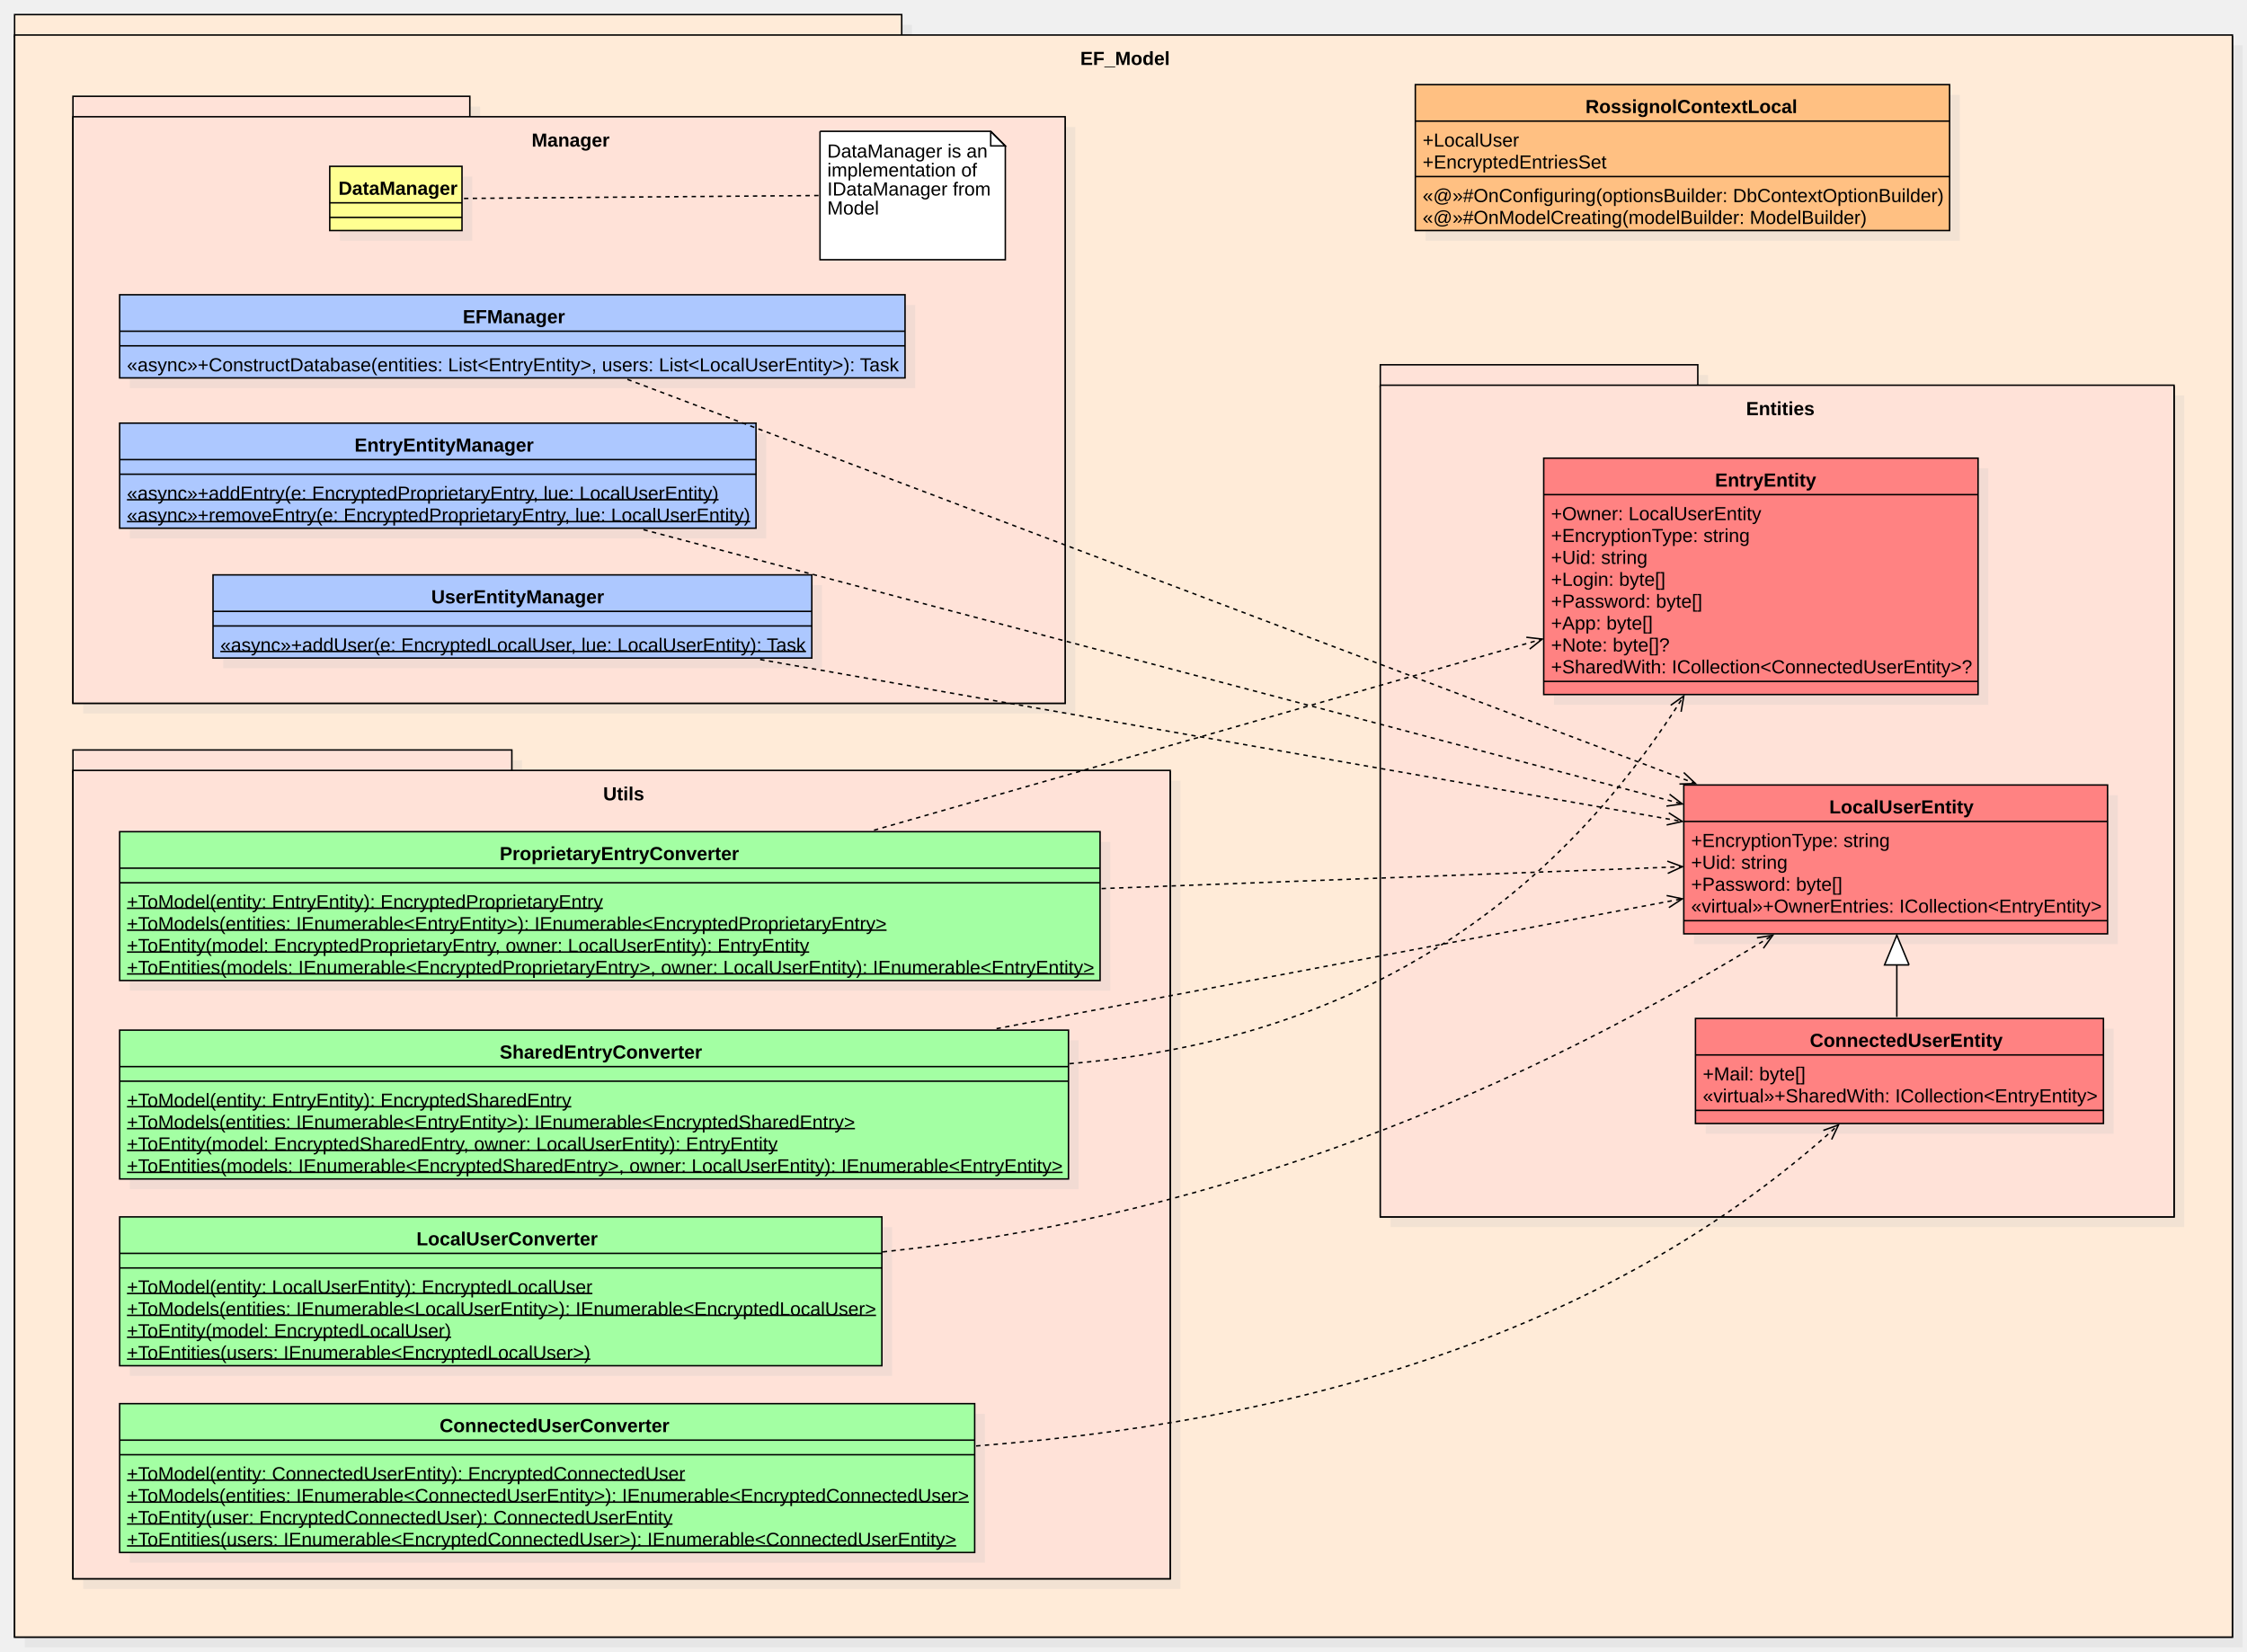
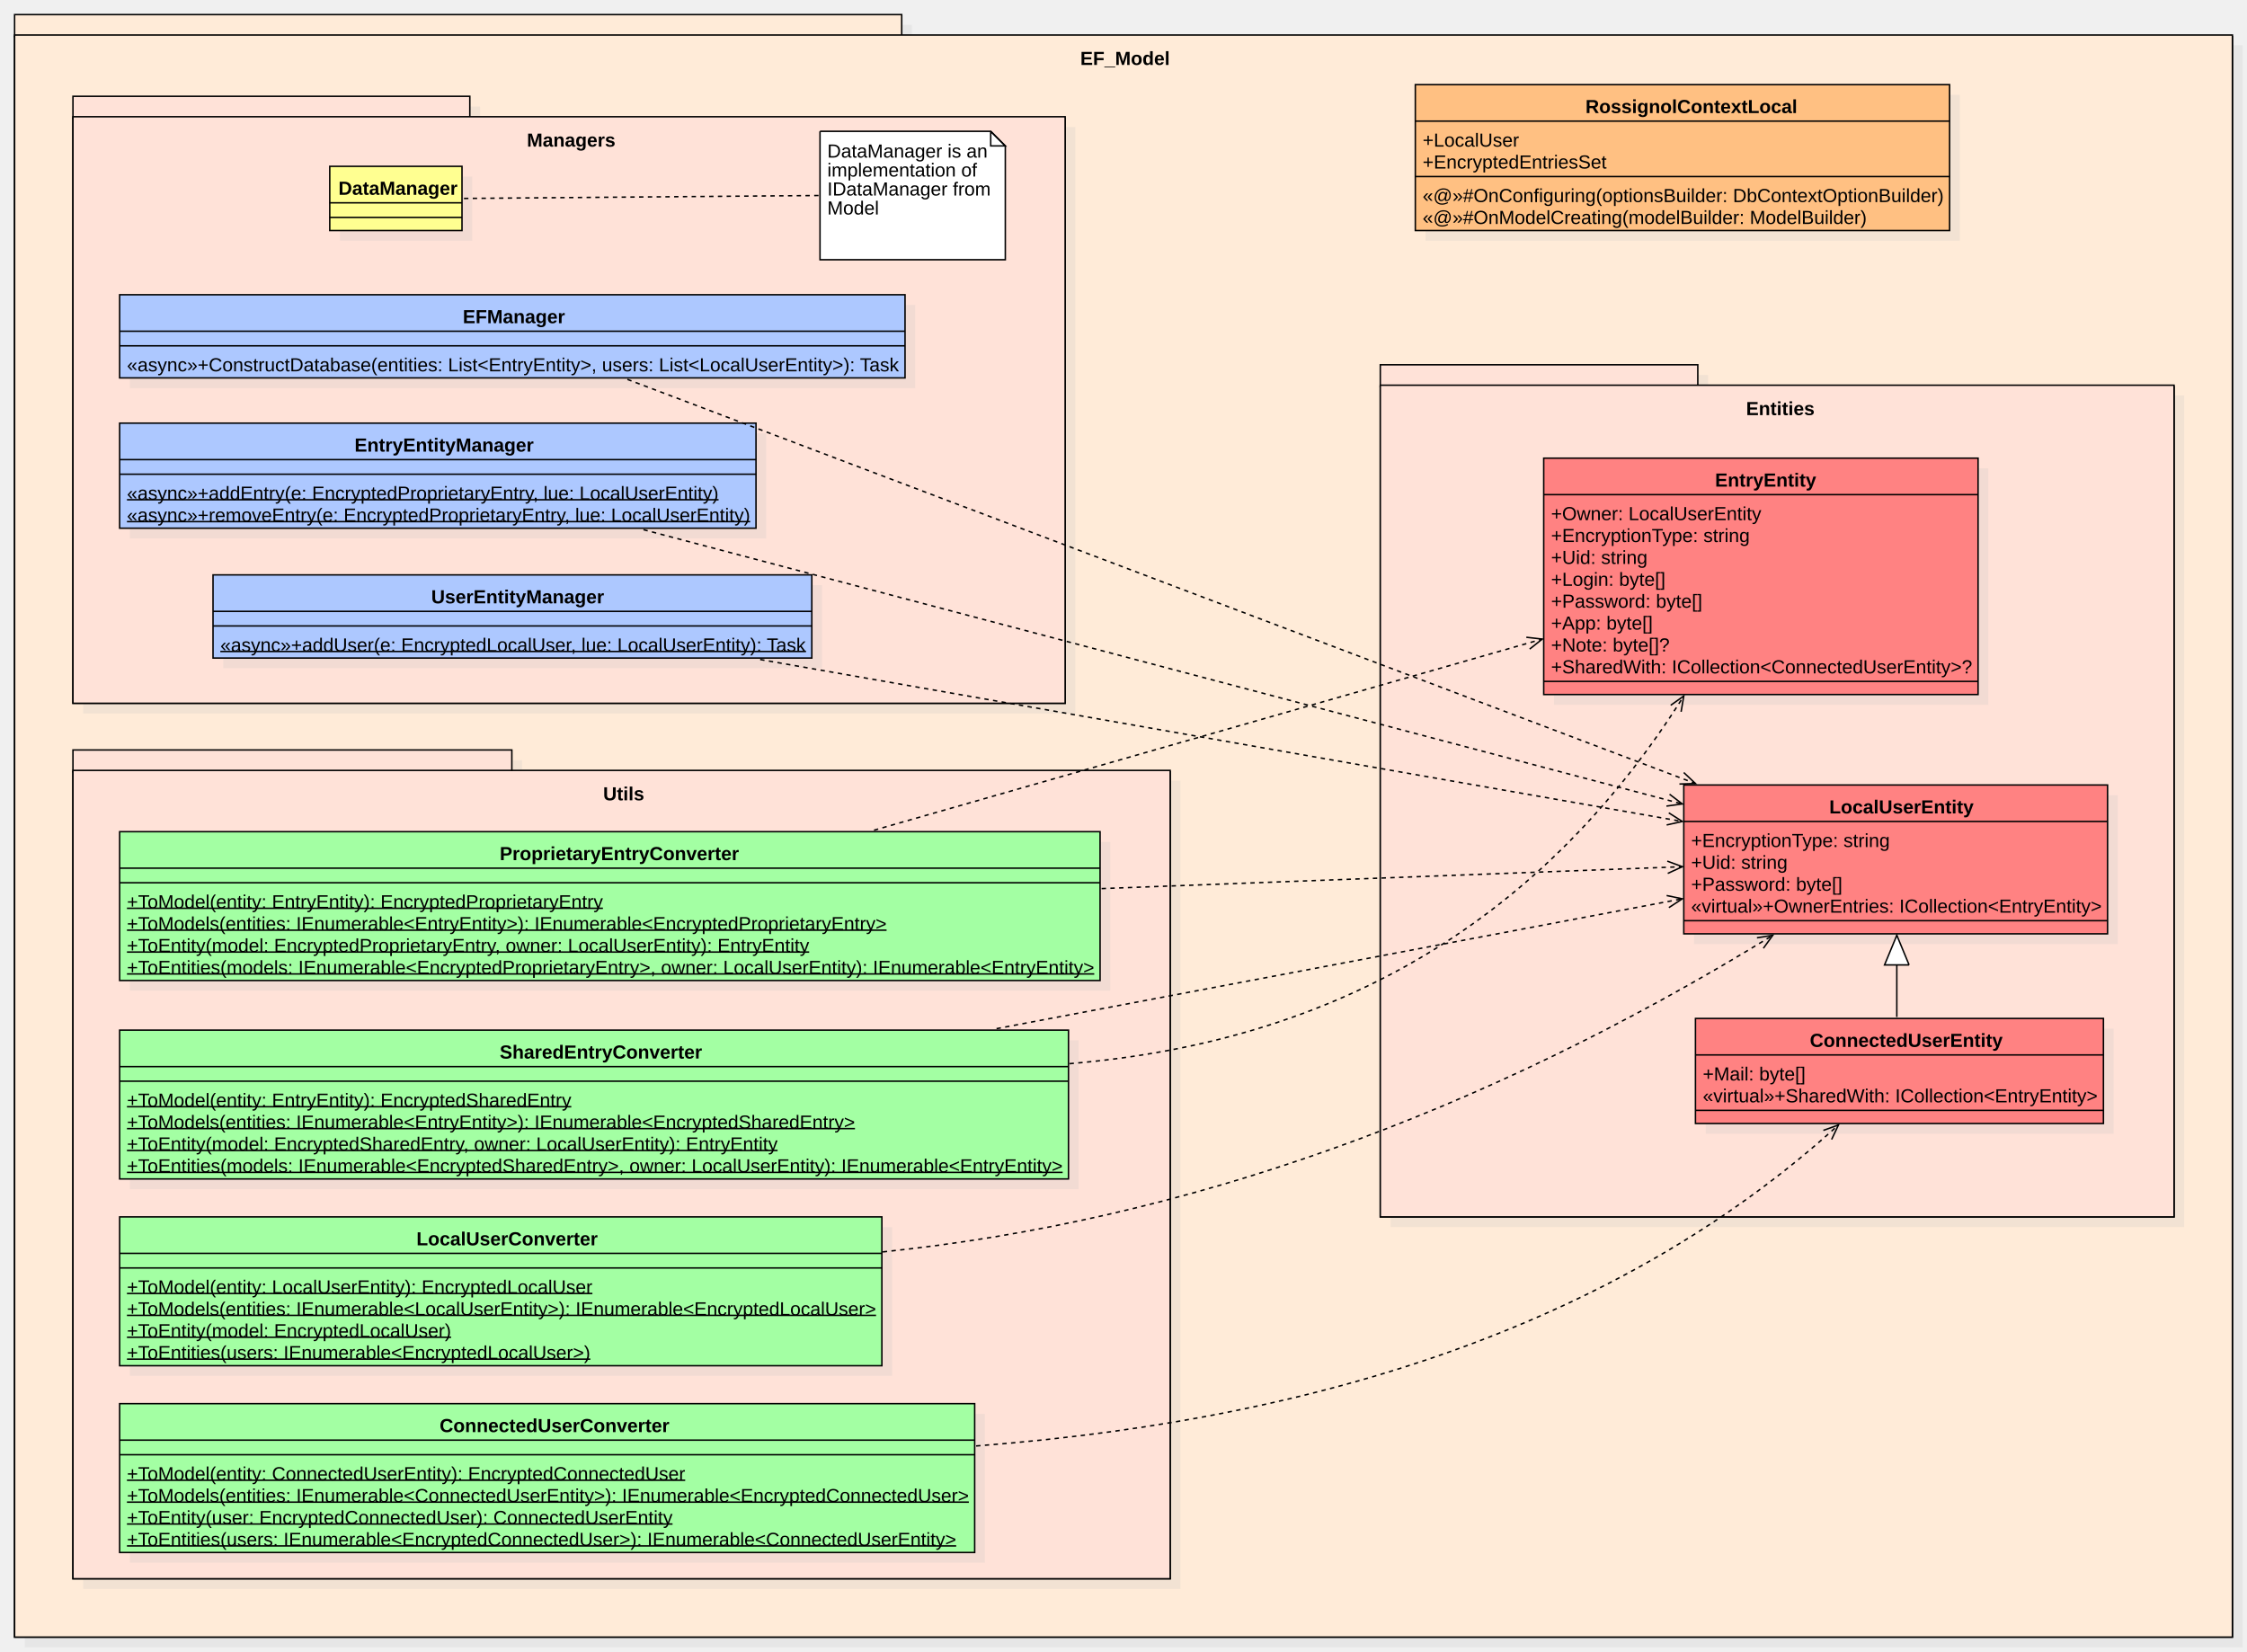
<svg xmlns="http://www.w3.org/2000/svg" version="1.1" width="1540" height="1132">
  <defs />
  <g>
    <g transform="translate(-30,-22) scale(1,1)">
      <rect fill="#C0C0C0" stroke="none" x="47" y="39" width="608" height="15" opacity="0.2" />
    </g>
    <g transform="translate(-30,-22) scale(1,1)">
      <rect fill="#C0C0C0" stroke="none" x="47" y="53" width="1520" height="1098" opacity="0.2" />
    </g>
    <g transform="translate(-30,-22) scale(1,1)">
      <rect fill="#ffebd8" stroke="none" x="40" y="47" width="1520" height="1097" />
    </g>
    <g transform="translate(-30,-22) scale(1,1)">
      <path fill="none" stroke="#000000" d="M 40 47 L 1560 47 L 1560 1144 L 40 1144 L 40 47 Z Z" stroke-miterlimit="10" />
    </g>
    <g transform="translate(-30,-22) scale(1,1)">
      <rect fill="#ffebd8" stroke="none" x="40" y="32" width="608" height="15" />
    </g>
    <g transform="translate(-30,-22) scale(1,1)">
      <path fill="none" stroke="#000000" d="M 40 32 L 648 32 L 648 47 L 40 47 L 40 32 Z Z" stroke-miterlimit="10" />
    </g>
    <g transform="translate(-30,-22) scale(1,1)">
      <rect fill="#ffebd8" stroke="none" x="40" y="46" width="1520" height="1098" />
    </g>
    <g transform="translate(-30,-22) scale(1,1)">
      <path fill="none" stroke="#000000" d="M 40 46 L 1560 46 L 1560 1144 L 40 1144 L 40 46 Z Z" stroke-miterlimit="10" />
    </g>
    <g transform="translate(-30,-22) scale(1,1)">
      <g>
        <path fill="none" stroke="none" />
        <text fill="#000000" stroke="none" font-family="Arial" font-size="13px" font-style="normal" font-weight="bold" text-decoration="none" x="770.375" y="66.5">EF_Model</text>
      </g>
    </g>
    <g transform="translate(-30,-22) scale(1,1)">
      <rect fill="#C0C0C0" stroke="none" x="1007" y="87" width="366.17" height="100" opacity="0.2" />
    </g>
    <g transform="translate(-30,-22) scale(1,1)">
      <rect fill="#ffc082" stroke="none" x="1000" y="80" width="366.17" height="100" />
    </g>
    <g transform="translate(-30,-22) scale(1,1)">
      <path fill="none" stroke="#000000" d="M 1000 80 L 1366.17 80 L 1366.17 180 L 1000 180 L 1000 80 Z Z" stroke-miterlimit="10" />
    </g>
    <g transform="translate(-30,-22) scale(1,1)">
      <path fill="none" stroke="#000000" d="M 1000 105 L 1366.17 105" stroke-miterlimit="10" />
    </g>
    <g transform="translate(-30,-22) scale(1,1)">
      <path fill="none" stroke="#000000" d="M 1000 143 L 1366.17 143" stroke-miterlimit="10" />
    </g>
    <g transform="translate(-30,-22) scale(1,1)">
      <g>
        <path fill="none" stroke="none" />
        <text fill="#000000" stroke="none" font-family="Arial" font-size="13px" font-style="normal" font-weight="bold" text-decoration="none" x="1116.603" y="99.5">RossignolContextLocal</text>
      </g>
    </g>
    <g transform="translate(-30,-22) scale(1,1)">
      <g>
        <path fill="none" stroke="none" />
        <text fill="#000000" stroke="none" font-family="Arial" font-size="13px" font-style="normal" font-weight="normal" text-decoration="none" x="1005" y="122.5">+LocalUser</text>
      </g>
    </g>
    <g transform="translate(-30,-22) scale(1,1)">
      <g>
        <path fill="none" stroke="none" />
        <text fill="#000000" stroke="none" font-family="Arial" font-size="13px" font-style="normal" font-weight="normal" text-decoration="none" x="1005" y="137.5">+EncryptedEntriesSet</text>
      </g>
    </g>
    <g transform="translate(-30,-22) scale(1,1)">
      <g>
        <path fill="none" stroke="none" />
        <text fill="#000000" stroke="none" font-family="Arial" font-size="13px" font-style="normal" font-weight="normal" text-decoration="none" x="1005" y="160.5">«@»#OnConfiguring(optionsBuilder: DbContextOptionBuilder)</text>
      </g>
    </g>
    <g transform="translate(-30,-22) scale(1,1)">
      <g>
        <path fill="none" stroke="none" />
        <text fill="#000000" stroke="none" font-family="Arial" font-size="13px" font-style="normal" font-weight="normal" text-decoration="none" x="1005" y="175.5">«@»#OnModelCreating(modelBuilder: ModelBuilder)</text>
      </g>
    </g>
    <g transform="translate(-30,-22) scale(1,1)">
      <rect fill="#C0C0C0" stroke="none" x="87" y="95" width="272" height="15" opacity="0.2" />
    </g>
    <g transform="translate(-30,-22) scale(1,1)">
      <rect fill="#C0C0C0" stroke="none" x="87" y="109" width="680" height="402" opacity="0.2" />
    </g>
    <g transform="translate(-30,-22) scale(1,1)">
      <rect fill="#ffe2d8" stroke="none" x="80" y="103" width="680" height="401" />
    </g>
    <g transform="translate(-30,-22) scale(1,1)">
      <path fill="none" stroke="#000000" d="M 80 103 L 760 103 L 760 504 L 80 504 L 80 103 Z Z" stroke-miterlimit="10" />
    </g>
    <g transform="translate(-30,-22) scale(1,1)">
      <rect fill="#ffe2d8" stroke="none" x="80" y="88" width="272" height="15" />
    </g>
    <g transform="translate(-30,-22) scale(1,1)">
      <path fill="none" stroke="#000000" d="M 80 88 L 352 88 L 352 103 L 80 103 L 80 88 Z Z" stroke-miterlimit="10" />
    </g>
    <g transform="translate(-30,-22) scale(1,1)">
      <rect fill="#ffe2d8" stroke="none" x="80" y="102" width="680" height="402" />
    </g>
    <g transform="translate(-30,-22) scale(1,1)">
      <path fill="none" stroke="#000000" d="M 80 102 L 760 102 L 760 504 L 80 504 L 80 102 Z Z" stroke-miterlimit="10" />
    </g>
    <g transform="translate(-30,-22) scale(1,1)">
      <g>
        <path fill="none" stroke="none" />
-         <text fill="#000000" stroke="none" font-family="Arial" font-size="13px" font-style="normal" font-weight="bold" text-decoration="none" x="394.346" y="122.5">Manager</text>
+         <text fill="#000000" stroke="none" font-family="Arial" font-size="13px" font-style="normal" font-weight="bold" text-decoration="none" x="391.096" y="122.5">Managers</text>
      </g>
    </g>
    <g transform="translate(-30,-22) scale(1,1)">
      <rect fill="#C0C0C0" stroke="none" x="87" y="543" width="300.8" height="15" opacity="0.2" />
    </g>
    <g transform="translate(-30,-22) scale(1,1)">
      <rect fill="#C0C0C0" stroke="none" x="87" y="557" width="752" height="554" opacity="0.2" />
    </g>
    <g transform="translate(-30,-22) scale(1,1)">
      <rect fill="#ffe2d8" stroke="none" x="80" y="551" width="752" height="553" />
    </g>
    <g transform="translate(-30,-22) scale(1,1)">
      <path fill="none" stroke="#000000" d="M 80 551 L 832 551 L 832 1104 L 80 1104 L 80 551 Z Z" stroke-miterlimit="10" />
    </g>
    <g transform="translate(-30,-22) scale(1,1)">
      <rect fill="#ffe2d8" stroke="none" x="80" y="536" width="300.8" height="15" />
    </g>
    <g transform="translate(-30,-22) scale(1,1)">
      <path fill="none" stroke="#000000" d="M 80 536 L 380.8 536 L 380.8 551 L 80 551 L 80 536 Z Z" stroke-miterlimit="10" />
    </g>
    <g transform="translate(-30,-22) scale(1,1)">
      <rect fill="#ffe2d8" stroke="none" x="80" y="550" width="752" height="554" />
    </g>
    <g transform="translate(-30,-22) scale(1,1)">
      <path fill="none" stroke="#000000" d="M 80 550 L 832 550 L 832 1104 L 80 1104 L 80 550 Z Z" stroke-miterlimit="10" />
    </g>
    <g transform="translate(-30,-22) scale(1,1)">
      <g>
        <path fill="none" stroke="none" />
        <text fill="#000000" stroke="none" font-family="Arial" font-size="13px" font-style="normal" font-weight="bold" text-decoration="none" x="443.362" y="570.5">Utils</text>
      </g>
    </g>
    <g transform="translate(-30,-22) scale(1,1)">
      <rect fill="#C0C0C0" stroke="none" x="983" y="279" width="217.6" height="15" opacity="0.2" />
    </g>
    <g transform="translate(-30,-22) scale(1,1)">
      <rect fill="#C0C0C0" stroke="none" x="983" y="293" width="544" height="570" opacity="0.2" />
    </g>
    <g transform="translate(-30,-22) scale(1,1)">
      <rect fill="#ffe2d8" stroke="none" x="976" y="287" width="544" height="569" />
    </g>
    <g transform="translate(-30,-22) scale(1,1)">
      <path fill="none" stroke="#000000" d="M 976 287 L 1520 287 L 1520 856 L 976 856 L 976 287 Z Z" stroke-miterlimit="10" />
    </g>
    <g transform="translate(-30,-22) scale(1,1)">
      <rect fill="#ffe2d8" stroke="none" x="976" y="272" width="217.6" height="15" />
    </g>
    <g transform="translate(-30,-22) scale(1,1)">
      <path fill="none" stroke="#000000" d="M 976 272 L 1193.6 272 L 1193.6 287 L 976 287 L 976 272 Z Z" stroke-miterlimit="10" />
    </g>
    <g transform="translate(-30,-22) scale(1,1)">
      <rect fill="#ffe2d8" stroke="none" x="976" y="286" width="544" height="570" />
    </g>
    <g transform="translate(-30,-22) scale(1,1)">
      <path fill="none" stroke="#000000" d="M 976 286 L 1520 286 L 1520 856 L 976 856 L 976 286 Z Z" stroke-miterlimit="10" />
    </g>
    <g transform="translate(-30,-22) scale(1,1)">
      <g>
        <path fill="none" stroke="none" />
        <text fill="#000000" stroke="none" font-family="Arial" font-size="13px" font-style="normal" font-weight="bold" text-decoration="none" x="1226.685" y="306.5">Entities</text>
      </g>
    </g>
    <g transform="translate(-30,-22) scale(1,1)">
      <rect fill="#C0C0C0" stroke="none" x="1095" y="343" width="297.685" height="162" opacity="0.2" />
    </g>
    <g transform="translate(-30,-22) scale(1,1)">
      <rect fill="#ff8282" stroke="none" x="1088" y="336" width="297.685" height="162" />
    </g>
    <g transform="translate(-30,-22) scale(1,1)">
      <path fill="none" stroke="#000000" d="M 1088 336 L 1385.685 336 L 1385.685 498 L 1088 498 L 1088 336 Z Z" stroke-miterlimit="10" />
    </g>
    <g transform="translate(-30,-22) scale(1,1)">
      <path fill="none" stroke="#000000" d="M 1088 361 L 1385.685 361" stroke-miterlimit="10" />
    </g>
    <g transform="translate(-30,-22) scale(1,1)">
      <path fill="none" stroke="#000000" d="M 1088 489 L 1385.685 489" stroke-miterlimit="10" />
    </g>
    <g transform="translate(-30,-22) scale(1,1)">
      <g>
        <path fill="none" stroke="none" />
        <text fill="#000000" stroke="none" font-family="Arial" font-size="13px" font-style="normal" font-weight="bold" text-decoration="none" x="1205.415" y="355.5">EntryEntity</text>
      </g>
    </g>
    <g transform="translate(-30,-22) scale(1,1)">
      <g>
        <path fill="none" stroke="none" />
        <text fill="#000000" stroke="none" font-family="Arial" font-size="13px" font-style="normal" font-weight="normal" text-decoration="none" x="1093" y="378.5">+Owner: LocalUserEntity</text>
      </g>
    </g>
    <g transform="translate(-30,-22) scale(1,1)">
      <g>
        <path fill="none" stroke="none" />
        <text fill="#000000" stroke="none" font-family="Arial" font-size="13px" font-style="normal" font-weight="normal" text-decoration="none" x="1093" y="393.5">+EncryptionType: string</text>
      </g>
    </g>
    <g transform="translate(-30,-22) scale(1,1)">
      <g>
        <path fill="none" stroke="none" />
        <text fill="#000000" stroke="none" font-family="Arial" font-size="13px" font-style="normal" font-weight="normal" text-decoration="none" x="1093" y="408.5">+Uid: string</text>
      </g>
    </g>
    <g transform="translate(-30,-22) scale(1,1)">
      <g>
        <path fill="none" stroke="none" />
        <text fill="#000000" stroke="none" font-family="Arial" font-size="13px" font-style="normal" font-weight="normal" text-decoration="none" x="1093" y="423.5">+Login: byte[]</text>
      </g>
    </g>
    <g transform="translate(-30,-22) scale(1,1)">
      <g>
        <path fill="none" stroke="none" />
        <text fill="#000000" stroke="none" font-family="Arial" font-size="13px" font-style="normal" font-weight="normal" text-decoration="none" x="1093" y="438.5">+Password: byte[]</text>
      </g>
    </g>
    <g transform="translate(-30,-22) scale(1,1)">
      <g>
        <path fill="none" stroke="none" />
        <text fill="#000000" stroke="none" font-family="Arial" font-size="13px" font-style="normal" font-weight="normal" text-decoration="none" x="1093" y="453.5">+App: byte[]</text>
      </g>
    </g>
    <g transform="translate(-30,-22) scale(1,1)">
      <g>
        <path fill="none" stroke="none" />
        <text fill="#000000" stroke="none" font-family="Arial" font-size="13px" font-style="normal" font-weight="normal" text-decoration="none" x="1093" y="468.5">+Note: byte[]?</text>
      </g>
    </g>
    <g transform="translate(-30,-22) scale(1,1)">
      <g>
        <path fill="none" stroke="none" />
        <text fill="#000000" stroke="none" font-family="Arial" font-size="13px" font-style="normal" font-weight="normal" text-decoration="none" x="1093" y="483.5">+SharedWith: ICollection&lt;ConnectedUserEntity&gt;?</text>
      </g>
    </g>
    <g transform="translate(-30,-22) scale(1,1)">
      <rect fill="#C0C0C0" stroke="none" x="1191" y="567" width="290.436" height="102" opacity="0.2" />
    </g>
    <g transform="translate(-30,-22) scale(1,1)">
      <rect fill="#ff8282" stroke="none" x="1184" y="560" width="290.436" height="102" />
    </g>
    <g transform="translate(-30,-22) scale(1,1)">
      <path fill="none" stroke="#000000" d="M 1184 560 L 1474.436 560 L 1474.436 662 L 1184 662 L 1184 560 Z Z" stroke-miterlimit="10" />
    </g>
    <g transform="translate(-30,-22) scale(1,1)">
      <path fill="none" stroke="#000000" d="M 1184 585 L 1474.436 585" stroke-miterlimit="10" />
    </g>
    <g transform="translate(-30,-22) scale(1,1)">
      <path fill="none" stroke="#000000" d="M 1184 653 L 1474.436 653" stroke-miterlimit="10" />
    </g>
    <g transform="translate(-30,-22) scale(1,1)">
      <g>
        <path fill="none" stroke="none" />
        <text fill="#000000" stroke="none" font-family="Arial" font-size="13px" font-style="normal" font-weight="bold" text-decoration="none" x="1283.699" y="579.5">LocalUserEntity</text>
      </g>
    </g>
    <g transform="translate(-30,-22) scale(1,1)">
      <g>
        <path fill="none" stroke="none" />
        <text fill="#000000" stroke="none" font-family="Arial" font-size="13px" font-style="normal" font-weight="normal" text-decoration="none" x="1189" y="602.5">+EncryptionType: string</text>
      </g>
    </g>
    <g transform="translate(-30,-22) scale(1,1)">
      <g>
        <path fill="none" stroke="none" />
        <text fill="#000000" stroke="none" font-family="Arial" font-size="13px" font-style="normal" font-weight="normal" text-decoration="none" x="1189" y="617.5">+Uid: string</text>
      </g>
    </g>
    <g transform="translate(-30,-22) scale(1,1)">
      <g>
        <path fill="none" stroke="none" />
        <text fill="#000000" stroke="none" font-family="Arial" font-size="13px" font-style="normal" font-weight="normal" text-decoration="none" x="1189" y="632.5">+Password: byte[]</text>
      </g>
    </g>
    <g transform="translate(-30,-22) scale(1,1)">
      <g>
        <path fill="none" stroke="none" />
        <text fill="#000000" stroke="none" font-family="Arial" font-size="13px" font-style="normal" font-weight="normal" text-decoration="none" x="1189" y="647.5">«virtual»+OwnerEntries: ICollection&lt;EntryEntity&gt;</text>
      </g>
    </g>
    <g transform="translate(-30,-22) scale(1,1)">
      <rect fill="#C0C0C0" stroke="none" x="1199" y="727" width="279.607" height="72" opacity="0.2" />
    </g>
    <g transform="translate(-30,-22) scale(1,1)">
      <rect fill="#ff8282" stroke="none" x="1192" y="720" width="279.607" height="72" />
    </g>
    <g transform="translate(-30,-22) scale(1,1)">
      <path fill="none" stroke="#000000" d="M 1192 720 L 1471.607 720 L 1471.607 792 L 1192 792 L 1192 720 Z Z" stroke-miterlimit="10" />
    </g>
    <g transform="translate(-30,-22) scale(1,1)">
      <path fill="none" stroke="#000000" d="M 1192 745 L 1471.607 745" stroke-miterlimit="10" />
    </g>
    <g transform="translate(-30,-22) scale(1,1)">
      <path fill="none" stroke="#000000" d="M 1192 783 L 1471.607 783" stroke-miterlimit="10" />
    </g>
    <g transform="translate(-30,-22) scale(1,1)">
      <g>
        <path fill="none" stroke="none" />
        <text fill="#000000" stroke="none" font-family="Arial" font-size="13px" font-style="normal" font-weight="bold" text-decoration="none" x="1270.384" y="739.5">ConnectedUserEntity</text>
      </g>
    </g>
    <g transform="translate(-30,-22) scale(1,1)">
      <g>
        <path fill="none" stroke="none" />
        <text fill="#000000" stroke="none" font-family="Arial" font-size="13px" font-style="normal" font-weight="normal" text-decoration="none" x="1197" y="762.5">+Mail: byte[]</text>
      </g>
    </g>
    <g transform="translate(-30,-22) scale(1,1)">
      <g>
        <path fill="none" stroke="none" />
        <text fill="#000000" stroke="none" font-family="Arial" font-size="13px" font-style="normal" font-weight="normal" text-decoration="none" x="1197" y="777.5">«virtual»+SharedWith: ICollection&lt;EntryEntity&gt;</text>
      </g>
    </g>
    <g transform="translate(-30,-22) scale(1,1)">
      <path fill="none" stroke="#000000" d="M 1330 719 L 1330 663" stroke-miterlimit="10" />
    </g>
    <g transform="translate(-30,-22) scale(1,1)">
      <path fill="#FFFFFF" stroke="none" d="M 1338.419 683.325 L 1330 663 L 1321.581 683.325" />
    </g>
    <g transform="translate(-30,-22) scale(1,1)">
      <path fill="none" stroke="#000000" d="M 1338.419 683.325 L 1330 663 L 1321.581 683.325 L 1338.419 683.325" stroke-miterlimit="10" />
    </g>
    <g transform="translate(-30,-22) scale(1,1)">
      <path fill="#ffffff" stroke="none" d="M 592 112 L 709 112 L 719 122 L 719 200 L 592 200 L 592 112" />
    </g>
    <g transform="translate(-30,-22) scale(1,1)">
      <path fill="none" stroke="#000000" d="M 592 112 L 709 112 L 719 122 L 719 200 L 592 200 L 592 112 L 592 112" stroke-miterlimit="10" />
    </g>
    <g transform="translate(-30,-22) scale(1,1)">
      <path fill="none" stroke="#000000" d="M 709 112 L 709 122 L 719 122 L 709 112" stroke-miterlimit="10" />
    </g>
    <g transform="translate(-30,-22) scale(1,1)">
      <g>
        <path fill="none" stroke="none" />
        <text fill="#000000" stroke="none" font-family="Arial" font-size="13px" font-style="normal" font-weight="normal" text-decoration="none" x="597" y="130">DataManager is an</text>
        <text fill="#000000" stroke="none" font-family="Arial" font-size="13px" font-style="normal" font-weight="normal" text-decoration="none" x="597" y="143">implementation of</text>
        <text fill="#000000" stroke="none" font-family="Arial" font-size="13px" font-style="normal" font-weight="normal" text-decoration="none" x="597" y="156">IDataManager from</text>
        <text fill="#000000" stroke="none" font-family="Arial" font-size="13px" font-style="normal" font-weight="normal" text-decoration="none" x="597" y="169">Model</text>
      </g>
    </g>
    <g transform="translate(-30,-22) scale(1,1)">
      <rect fill="#C0C0C0" stroke="none" x="263" y="143" width="90.637" height="44" opacity="0.2" />
    </g>
    <g transform="translate(-30,-22) scale(1,1)">
      <rect fill="#ffff91" stroke="none" x="256" y="136" width="90.637" height="44" />
    </g>
    <g transform="translate(-30,-22) scale(1,1)">
      <path fill="none" stroke="#000000" d="M 256 136 L 346.637 136 L 346.637 180 L 256 180 L 256 136 Z Z" stroke-miterlimit="10" />
    </g>
    <g transform="translate(-30,-22) scale(1,1)">
      <path fill="none" stroke="#000000" d="M 256 161 L 346.637 161" stroke-miterlimit="10" />
    </g>
    <g transform="translate(-30,-22) scale(1,1)">
      <path fill="none" stroke="#000000" d="M 256 171 L 346.637 171" stroke-miterlimit="10" />
    </g>
    <g transform="translate(-30,-22) scale(1,1)">
      <g>
        <path fill="none" stroke="none" />
        <text fill="#000000" stroke="none" font-family="Arial" font-size="13px" font-style="normal" font-weight="bold" text-decoration="none" x="261.935" y="155.5">DataManager</text>
      </g>
    </g>
    <g transform="translate(-30,-22) scale(1,1)">
      <path fill="none" stroke="#000000" d="M 591 156 L 348 158" stroke-miterlimit="10" stroke-dasharray="3" />
    </g>
    <g transform="translate(-30,-22) scale(1,1)">
      <rect fill="#C0C0C0" stroke="none" x="119" y="231" width="538.274" height="57" opacity="0.2" />
    </g>
    <g transform="translate(-30,-22) scale(1,1)">
      <rect fill="#adc8ff" stroke="none" x="112" y="224" width="538.274" height="57" />
    </g>
    <g transform="translate(-30,-22) scale(1,1)">
      <path fill="none" stroke="#000000" d="M 112 224 L 650.274 224 L 650.274 281 L 112 281 L 112 224 Z Z" stroke-miterlimit="10" />
    </g>
    <g transform="translate(-30,-22) scale(1,1)">
      <path fill="none" stroke="#000000" d="M 112 249 L 650.274 249" stroke-miterlimit="10" />
    </g>
    <g transform="translate(-30,-22) scale(1,1)">
      <path fill="none" stroke="#000000" d="M 112 259 L 650.274 259" stroke-miterlimit="10" />
    </g>
    <g transform="translate(-30,-22) scale(1,1)">
      <g>
        <path fill="none" stroke="none" />
        <text fill="#000000" stroke="none" font-family="Arial" font-size="13px" font-style="normal" font-weight="bold" text-decoration="none" x="347.177" y="243.5">EFManager</text>
      </g>
    </g>
    <g transform="translate(-30,-22) scale(1,1)">
      <g>
        <path fill="none" stroke="none" />
        <text fill="#000000" stroke="none" font-family="Arial" font-size="13px" font-style="normal" font-weight="normal" text-decoration="none" x="117" y="276.5">«async»+ConstructDatabase(entities: List&lt;EntryEntity&gt;, users: List&lt;LocalUserEntity&gt;): Task</text>
      </g>
    </g>
    <g transform="translate(-30,-22) scale(1,1)">
      <rect fill="#C0C0C0" stroke="none" x="119" y="599" width="671.949" height="102" opacity="0.2" />
    </g>
    <g transform="translate(-30,-22) scale(1,1)">
      <rect fill="#a3ffa3" stroke="none" x="112" y="592" width="671.949" height="102" />
    </g>
    <g transform="translate(-30,-22) scale(1,1)">
      <path fill="none" stroke="#000000" d="M 112 592 L 783.949 592 L 783.949 694 L 112 694 L 112 592 Z Z" stroke-miterlimit="10" />
    </g>
    <g transform="translate(-30,-22) scale(1,1)">
      <path fill="none" stroke="#000000" d="M 112 617 L 783.949 617" stroke-miterlimit="10" />
    </g>
    <g transform="translate(-30,-22) scale(1,1)">
      <path fill="none" stroke="#000000" d="M 112 627 L 783.949 627" stroke-miterlimit="10" />
    </g>
    <g transform="translate(-30,-22) scale(1,1)">
      <g>
        <path fill="none" stroke="none" />
        <text fill="#000000" stroke="none" font-family="Arial" font-size="13px" font-style="normal" font-weight="bold" text-decoration="none" x="372.476" y="611.5">ProprietaryEntryConverter</text>
      </g>
    </g>
    <g transform="translate(-30,-22) scale(1,1)">
      <g>
        <path fill="none" stroke="none" />
        <text fill="#000000" stroke="none" font-family="Arial" font-size="13px" font-style="normal" font-weight="normal" text-decoration="none" x="117" y="644.5">+ToModel(entity: EntryEntity): EncryptedProprietaryEntry</text>
        <path fill="none" stroke="#000000" d="M 117 644.5 L 443.212 644.5" stroke-miterlimit="10" />
      </g>
    </g>
    <g transform="translate(-30,-22) scale(1,1)">
      <g>
        <path fill="none" stroke="none" />
        <text fill="#000000" stroke="none" font-family="Arial" font-size="13px" font-style="normal" font-weight="normal" text-decoration="none" x="117" y="659.5">+ToModels(entities: IEnumerable&lt;EntryEntity&gt;): IEnumerable&lt;EncryptedProprietaryEntry&gt;</text>
        <path fill="none" stroke="#000000" d="M 117 659.5 L 637.616 659.5" stroke-miterlimit="10" />
      </g>
    </g>
    <g transform="translate(-30,-22) scale(1,1)">
      <g>
        <path fill="none" stroke="none" />
        <text fill="#000000" stroke="none" font-family="Arial" font-size="13px" font-style="normal" font-weight="normal" text-decoration="none" x="117" y="674.5">+ToEntity(model: EncryptedProprietaryEntry, owner: LocalUserEntity): EntryEntity</text>
        <path fill="none" stroke="#000000" d="M 117 674.5 L 584.581 674.5" stroke-miterlimit="10" />
      </g>
    </g>
    <g transform="translate(-30,-22) scale(1,1)">
      <g>
        <path fill="none" stroke="none" />
        <text fill="#000000" stroke="none" font-family="Arial" font-size="13px" font-style="normal" font-weight="normal" text-decoration="none" x="117" y="689.5">+ToEntities(models: IEnumerable&lt;EncryptedProprietaryEntry&gt;, owner: LocalUserEntity): IEnumerable&lt;EntryEntity&gt;</text>
        <path fill="none" stroke="#000000" d="M 117 689.5 L 779.949 689.5" stroke-miterlimit="10" />
      </g>
    </g>
    <g transform="translate(-30,-22) scale(1,1)">
      <rect fill="#C0C0C0" stroke="none" x="119" y="735" width="650.291" height="102" opacity="0.2" />
    </g>
    <g transform="translate(-30,-22) scale(1,1)">
      <rect fill="#a3ffa3" stroke="none" x="112" y="728" width="650.291" height="102" />
    </g>
    <g transform="translate(-30,-22) scale(1,1)">
      <path fill="none" stroke="#000000" d="M 112 728 L 762.291 728 L 762.291 830 L 112 830 L 112 728 Z Z" stroke-miterlimit="10" />
    </g>
    <g transform="translate(-30,-22) scale(1,1)">
      <path fill="none" stroke="#000000" d="M 112 753 L 762.291 753" stroke-miterlimit="10" />
    </g>
    <g transform="translate(-30,-22) scale(1,1)">
      <path fill="none" stroke="#000000" d="M 112 763 L 762.291 763" stroke-miterlimit="10" />
    </g>
    <g transform="translate(-30,-22) scale(1,1)">
      <g>
        <path fill="none" stroke="none" />
        <text fill="#000000" stroke="none" font-family="Arial" font-size="13px" font-style="normal" font-weight="bold" text-decoration="none" x="372.476" y="747.5">SharedEntryConverter</text>
      </g>
    </g>
    <g transform="translate(-30,-22) scale(1,1)">
      <g>
        <path fill="none" stroke="none" />
        <text fill="#000000" stroke="none" font-family="Arial" font-size="13px" font-style="normal" font-weight="normal" text-decoration="none" x="117" y="780.5">+ToModel(entity: EntryEntity): EncryptedSharedEntry</text>
        <path fill="none" stroke="#000000" d="M 117 780.5 L 421.554 780.5" stroke-miterlimit="10" />
      </g>
    </g>
    <g transform="translate(-30,-22) scale(1,1)">
      <g>
        <path fill="none" stroke="none" />
        <text fill="#000000" stroke="none" font-family="Arial" font-size="13px" font-style="normal" font-weight="normal" text-decoration="none" x="117" y="795.5">+ToModels(entities: IEnumerable&lt;EntryEntity&gt;): IEnumerable&lt;EncryptedSharedEntry&gt;</text>
        <path fill="none" stroke="#000000" d="M 117 795.5 L 615.958 795.5" stroke-miterlimit="10" />
      </g>
    </g>
    <g transform="translate(-30,-22) scale(1,1)">
      <g>
        <path fill="none" stroke="none" />
        <text fill="#000000" stroke="none" font-family="Arial" font-size="13px" font-style="normal" font-weight="normal" text-decoration="none" x="117" y="810.5">+ToEntity(model: EncryptedSharedEntry, owner: LocalUserEntity): EntryEntity</text>
        <path fill="none" stroke="#000000" d="M 117 810.5 L 562.923 810.5" stroke-miterlimit="10" />
      </g>
    </g>
    <g transform="translate(-30,-22) scale(1,1)">
      <g>
        <path fill="none" stroke="none" />
        <text fill="#000000" stroke="none" font-family="Arial" font-size="13px" font-style="normal" font-weight="normal" text-decoration="none" x="117" y="825.5">+ToEntities(models: IEnumerable&lt;EncryptedSharedEntry&gt;, owner: LocalUserEntity): IEnumerable&lt;EntryEntity&gt;</text>
        <path fill="none" stroke="#000000" d="M 117 825.5 L 758.291 825.5" stroke-miterlimit="10" />
      </g>
    </g>
    <g transform="translate(-30,-22) scale(1,1)">
      <rect fill="#C0C0C0" stroke="none" x="119" y="863" width="522.405" height="102" opacity="0.2" />
    </g>
    <g transform="translate(-30,-22) scale(1,1)">
      <rect fill="#a3ffa3" stroke="none" x="112" y="856" width="522.405" height="102" />
    </g>
    <g transform="translate(-30,-22) scale(1,1)">
      <path fill="none" stroke="#000000" d="M 112 856 L 634.405 856 L 634.405 958 L 112 958 L 112 856 Z Z" stroke-miterlimit="10" />
    </g>
    <g transform="translate(-30,-22) scale(1,1)">
      <path fill="none" stroke="#000000" d="M 112 881 L 634.405 881" stroke-miterlimit="10" />
    </g>
    <g transform="translate(-30,-22) scale(1,1)">
      <path fill="none" stroke="#000000" d="M 112 891 L 634.405 891" stroke-miterlimit="10" />
    </g>
    <g transform="translate(-30,-22) scale(1,1)">
      <g>
        <path fill="none" stroke="none" />
        <text fill="#000000" stroke="none" font-family="Arial" font-size="13px" font-style="normal" font-weight="bold" text-decoration="none" x="315.401" y="875.5">LocalUserConverter</text>
      </g>
    </g>
    <g transform="translate(-30,-22) scale(1,1)">
      <g>
        <path fill="none" stroke="none" />
        <text fill="#000000" stroke="none" font-family="Arial" font-size="13px" font-style="normal" font-weight="normal" text-decoration="none" x="117" y="908.5">+ToModel(entity: LocalUserEntity): EncryptedLocalUser</text>
        <path fill="none" stroke="#000000" d="M 117 908.5 L 436.001 908.5" stroke-miterlimit="10" />
      </g>
    </g>
    <g transform="translate(-30,-22) scale(1,1)">
      <g>
        <path fill="none" stroke="none" />
        <text fill="#000000" stroke="none" font-family="Arial" font-size="13px" font-style="normal" font-weight="normal" text-decoration="none" x="117" y="923.5">+ToModels(entities: IEnumerable&lt;LocalUserEntity&gt;): IEnumerable&lt;EncryptedLocalUser&gt;</text>
        <path fill="none" stroke="#000000" d="M 117 923.5 L 630.405 923.5" stroke-miterlimit="10" />
      </g>
    </g>
    <g transform="translate(-30,-22) scale(1,1)">
      <g>
        <path fill="none" stroke="none" />
        <text fill="#000000" stroke="none" font-family="Arial" font-size="13px" font-style="normal" font-weight="normal" text-decoration="none" x="117" y="938.5">+ToEntity(model: EncryptedLocalUser)</text>
        <path fill="none" stroke="#000000" d="M 117 938.5 L 339.181 938.5" stroke-miterlimit="10" />
      </g>
    </g>
    <g transform="translate(-30,-22) scale(1,1)">
      <g>
        <path fill="none" stroke="none" />
        <text fill="#000000" stroke="none" font-family="Arial" font-size="13px" font-style="normal" font-weight="normal" text-decoration="none" x="117" y="953.5">+ToEntities(users: IEnumerable&lt;EncryptedLocalUser&gt;)</text>
        <path fill="none" stroke="#000000" d="M 117 953.5 L 434.573 953.5" stroke-miterlimit="10" />
      </g>
    </g>
    <g transform="translate(-30,-22) scale(1,1)">
      <rect fill="#C0C0C0" stroke="none" x="119" y="991" width="586.008" height="102" opacity="0.2" />
    </g>
    <g transform="translate(-30,-22) scale(1,1)">
      <rect fill="#a3ffa3" stroke="none" x="112" y="984" width="586.008" height="102" />
    </g>
    <g transform="translate(-30,-22) scale(1,1)">
      <path fill="none" stroke="#000000" d="M 112 984 L 698.008 984 L 698.008 1086 L 112 1086 L 112 984 Z Z" stroke-miterlimit="10" />
    </g>
    <g transform="translate(-30,-22) scale(1,1)">
      <path fill="none" stroke="#000000" d="M 112 1009 L 698.008 1009" stroke-miterlimit="10" />
    </g>
    <g transform="translate(-30,-22) scale(1,1)">
      <path fill="none" stroke="#000000" d="M 112 1019 L 698.008 1019" stroke-miterlimit="10" />
    </g>
    <g transform="translate(-30,-22) scale(1,1)">
      <g>
        <path fill="none" stroke="none" />
        <text fill="#000000" stroke="none" font-family="Arial" font-size="13px" font-style="normal" font-weight="bold" text-decoration="none" x="331.302" y="1003.5">ConnectedUserConverter</text>
      </g>
    </g>
    <g transform="translate(-30,-22) scale(1,1)">
      <g>
        <path fill="none" stroke="none" />
        <text fill="#000000" stroke="none" font-family="Arial" font-size="13px" font-style="normal" font-weight="normal" text-decoration="none" x="117" y="1036.5">+ToModel(entity: ConnectedUserEntity): EncryptedConnectedUser</text>
        <path fill="none" stroke="#000000" d="M 117 1036.5 L 499.605 1036.5" stroke-miterlimit="10" />
      </g>
    </g>
    <g transform="translate(-30,-22) scale(1,1)">
      <g>
        <path fill="none" stroke="none" />
        <text fill="#000000" stroke="none" font-family="Arial" font-size="13px" font-style="normal" font-weight="normal" text-decoration="none" x="117" y="1051.5">+ToModels(entities: IEnumerable&lt;ConnectedUserEntity&gt;): IEnumerable&lt;EncryptedConnectedUser&gt;</text>
        <path fill="none" stroke="#000000" d="M 117 1051.5 L 694.008 1051.5" stroke-miterlimit="10" />
      </g>
    </g>
    <g transform="translate(-30,-22) scale(1,1)">
      <g>
        <path fill="none" stroke="none" />
        <text fill="#000000" stroke="none" font-family="Arial" font-size="13px" font-style="normal" font-weight="normal" text-decoration="none" x="117" y="1066.5">+ToEntity(user: EncryptedConnectedUser): ConnectedUserEntity</text>
        <path fill="none" stroke="#000000" d="M 117 1066.5 L 490.928 1066.5" stroke-miterlimit="10" />
      </g>
    </g>
    <g transform="translate(-30,-22) scale(1,1)">
      <g>
        <path fill="none" stroke="none" />
        <text fill="#000000" stroke="none" font-family="Arial" font-size="13px" font-style="normal" font-weight="normal" text-decoration="none" x="117" y="1081.5">+ToEntities(users: IEnumerable&lt;EncryptedConnectedUser&gt;): IEnumerable&lt;ConnectedUserEntity&gt;</text>
        <path fill="none" stroke="#000000" d="M 117 1081.5 L 685.331 1081.5" stroke-miterlimit="10" />
      </g>
    </g>
    <g transform="translate(-30,-22) scale(1,1)">
      <path fill="none" stroke="#000000" d="M 763 751 Q 1040 728 1184 499" stroke-miterlimit="10" stroke-dasharray="3" />
    </g>
    <g transform="translate(-30,-22) scale(1,1)">
      <path fill="none" stroke="#000000" d="M 1182.154 509.844 L 1184 499 L 1175.027 505.362" stroke-miterlimit="10" />
    </g>
    <g transform="translate(-30,-22) scale(1,1)">
      <path fill="none" stroke="#000000" d="M 629 591 L 1087 460" stroke-miterlimit="10" stroke-dasharray="3" />
    </g>
    <g transform="translate(-30,-22) scale(1,1)">
      <path fill="none" stroke="#000000" d="M 1078.387 466.842 L 1087 460 L 1076.072 458.748" stroke-miterlimit="10" />
    </g>
    <g transform="translate(-30,-22) scale(1,1)">
      <path fill="none" stroke="#000000" d="M 635 880 Q 944 848 1245 663" stroke-miterlimit="10" stroke-dasharray="3" />
    </g>
    <g transform="translate(-30,-22) scale(1,1)">
      <path fill="none" stroke="#000000" d="M 1238.546 671.908 L 1245 663 L 1234.138 664.735" stroke-miterlimit="10" />
    </g>
    <g transform="translate(-30,-22) scale(1,1)">
      <path fill="none" stroke="#000000" d="M 699 1013 Q 1080 984 1290 793" stroke-miterlimit="10" stroke-dasharray="3" />
    </g>
    <g transform="translate(-30,-22) scale(1,1)">
      <path fill="none" stroke="#000000" d="M 1285.314 802.952 L 1290 793 L 1279.649 796.724" stroke-miterlimit="10" />
    </g>
    <g transform="translate(-30,-22) scale(1,1)">
      <path fill="none" stroke="#000000" d="M 713 727 L 1183 638" stroke-miterlimit="10" stroke-dasharray="3" />
    </g>
    <g transform="translate(-30,-22) scale(1,1)">
      <path fill="none" stroke="#000000" d="M 1173.798 644.027 L 1183 638 L 1172.232 635.755" stroke-miterlimit="10" />
    </g>
    <g transform="translate(-30,-22) scale(1,1)">
      <path fill="none" stroke="#000000" d="M 785 631 L 1183 616" stroke-miterlimit="10" stroke-dasharray="3" />
    </g>
    <g transform="translate(-30,-22) scale(1,1)">
      <path fill="none" stroke="#000000" d="M 1173.003 620.589 L 1183 616 L 1172.686 612.176" stroke-miterlimit="10" />
    </g>
    <g transform="translate(-30,-22) scale(1,1)">
      <rect fill="#C0C0C0" stroke="none" x="119" y="319" width="436.134" height="72" opacity="0.2" />
    </g>
    <g transform="translate(-30,-22) scale(1,1)">
      <rect fill="#adc8ff" stroke="none" x="112" y="312" width="436.134" height="72" />
    </g>
    <g transform="translate(-30,-22) scale(1,1)">
      <path fill="none" stroke="#000000" d="M 112 312 L 548.134 312 L 548.134 384 L 112 384 L 112 312 Z Z" stroke-miterlimit="10" />
    </g>
    <g transform="translate(-30,-22) scale(1,1)">
      <path fill="none" stroke="#000000" d="M 112 337 L 548.134 337" stroke-miterlimit="10" />
    </g>
    <g transform="translate(-30,-22) scale(1,1)">
      <path fill="none" stroke="#000000" d="M 112 347 L 548.134 347" stroke-miterlimit="10" />
    </g>
    <g transform="translate(-30,-22) scale(1,1)">
      <g>
        <path fill="none" stroke="none" />
        <text fill="#000000" stroke="none" font-family="Arial" font-size="13px" font-style="normal" font-weight="bold" text-decoration="none" x="272.986" y="331.5">EntryEntityManager</text>
      </g>
    </g>
    <g transform="translate(-30,-22) scale(1,1)">
      <g>
        <path fill="none" stroke="none" />
        <text fill="#000000" stroke="none" font-family="Arial" font-size="13px" font-style="normal" font-weight="normal" text-decoration="none" x="117" y="364.5">«async»+addEntry(e: EncryptedProprietaryEntry, lue: LocalUserEntity)</text>
        <path fill="none" stroke="#000000" d="M 117 364.5 L 522.476 364.5" stroke-miterlimit="10" />
      </g>
    </g>
    <g transform="translate(-30,-22) scale(1,1)">
      <g>
        <path fill="none" stroke="none" />
        <text fill="#000000" stroke="none" font-family="Arial" font-size="13px" font-style="normal" font-weight="normal" text-decoration="none" x="117" y="379.5">«async»+removeEntry(e: EncryptedProprietaryEntry, lue: LocalUserEntity)</text>
        <path fill="none" stroke="#000000" d="M 117 379.5 L 544.134 379.5" stroke-miterlimit="10" />
      </g>
    </g>
    <g transform="translate(-30,-22) scale(1,1)">
      <rect fill="#C0C0C0" stroke="none" x="183" y="423" width="410.388" height="57" opacity="0.2" />
    </g>
    <g transform="translate(-30,-22) scale(1,1)">
      <rect fill="#adc8ff" stroke="none" x="176" y="416" width="410.388" height="57" />
    </g>
    <g transform="translate(-30,-22) scale(1,1)">
      <path fill="none" stroke="#000000" d="M 176 416 L 586.388 416 L 586.388 473 L 176 473 L 176 416 Z Z" stroke-miterlimit="10" />
    </g>
    <g transform="translate(-30,-22) scale(1,1)">
      <path fill="none" stroke="#000000" d="M 176 441 L 586.388 441" stroke-miterlimit="10" />
    </g>
    <g transform="translate(-30,-22) scale(1,1)">
      <path fill="none" stroke="#000000" d="M 176 451 L 586.388 451" stroke-miterlimit="10" />
    </g>
    <g transform="translate(-30,-22) scale(1,1)">
      <g>
        <path fill="none" stroke="none" />
        <text fill="#000000" stroke="none" font-family="Arial" font-size="13px" font-style="normal" font-weight="bold" text-decoration="none" x="325.56" y="435.5">UserEntityManager</text>
      </g>
    </g>
    <g transform="translate(-30,-22) scale(1,1)">
      <g>
        <path fill="none" stroke="none" />
        <text fill="#000000" stroke="none" font-family="Arial" font-size="13px" font-style="normal" font-weight="normal" text-decoration="none" x="181" y="468.5">«async»+addUser(e: EncryptedLocalUser, lue: LocalUserEntity): Task</text>
        <path fill="none" stroke="#000000" d="M 181 468.5 L 582.388 468.5" stroke-miterlimit="10" />
      </g>
    </g>
    <g transform="translate(-30,-22) scale(1,1)">
      <path fill="none" stroke="#000000" d="M 471 385 L 1183 573" stroke-miterlimit="10" stroke-dasharray="3" />
    </g>
    <g transform="translate(-30,-22) scale(1,1)">
      <path fill="none" stroke="#000000" d="M 1172.099 574.476 L 1183 573 L 1174.249 566.335" stroke-miterlimit="10" />
    </g>
    <g transform="translate(-30,-22) scale(1,1)">
      <path fill="none" stroke="#000000" d="M 551 474 L 1183 585" stroke-miterlimit="10" stroke-dasharray="3" />
    </g>
    <g transform="translate(-30,-22) scale(1,1)">
      <path fill="none" stroke="#000000" d="M 1172.262 587.388 L 1183 585 L 1173.719 579.096" stroke-miterlimit="10" />
    </g>
    <g transform="translate(-30,-22) scale(1,1)">
      <path fill="none" stroke="#000000" d="M 460 282 L 1192 559" stroke-miterlimit="10" stroke-dasharray="3" />
    </g>
    <g transform="translate(-30,-22) scale(1,1)">
      <path fill="none" stroke="#000000" d="M 1181.005 559.34 L 1192 559 L 1183.985 551.466" stroke-miterlimit="10" />
    </g>
  </g>
</svg>
